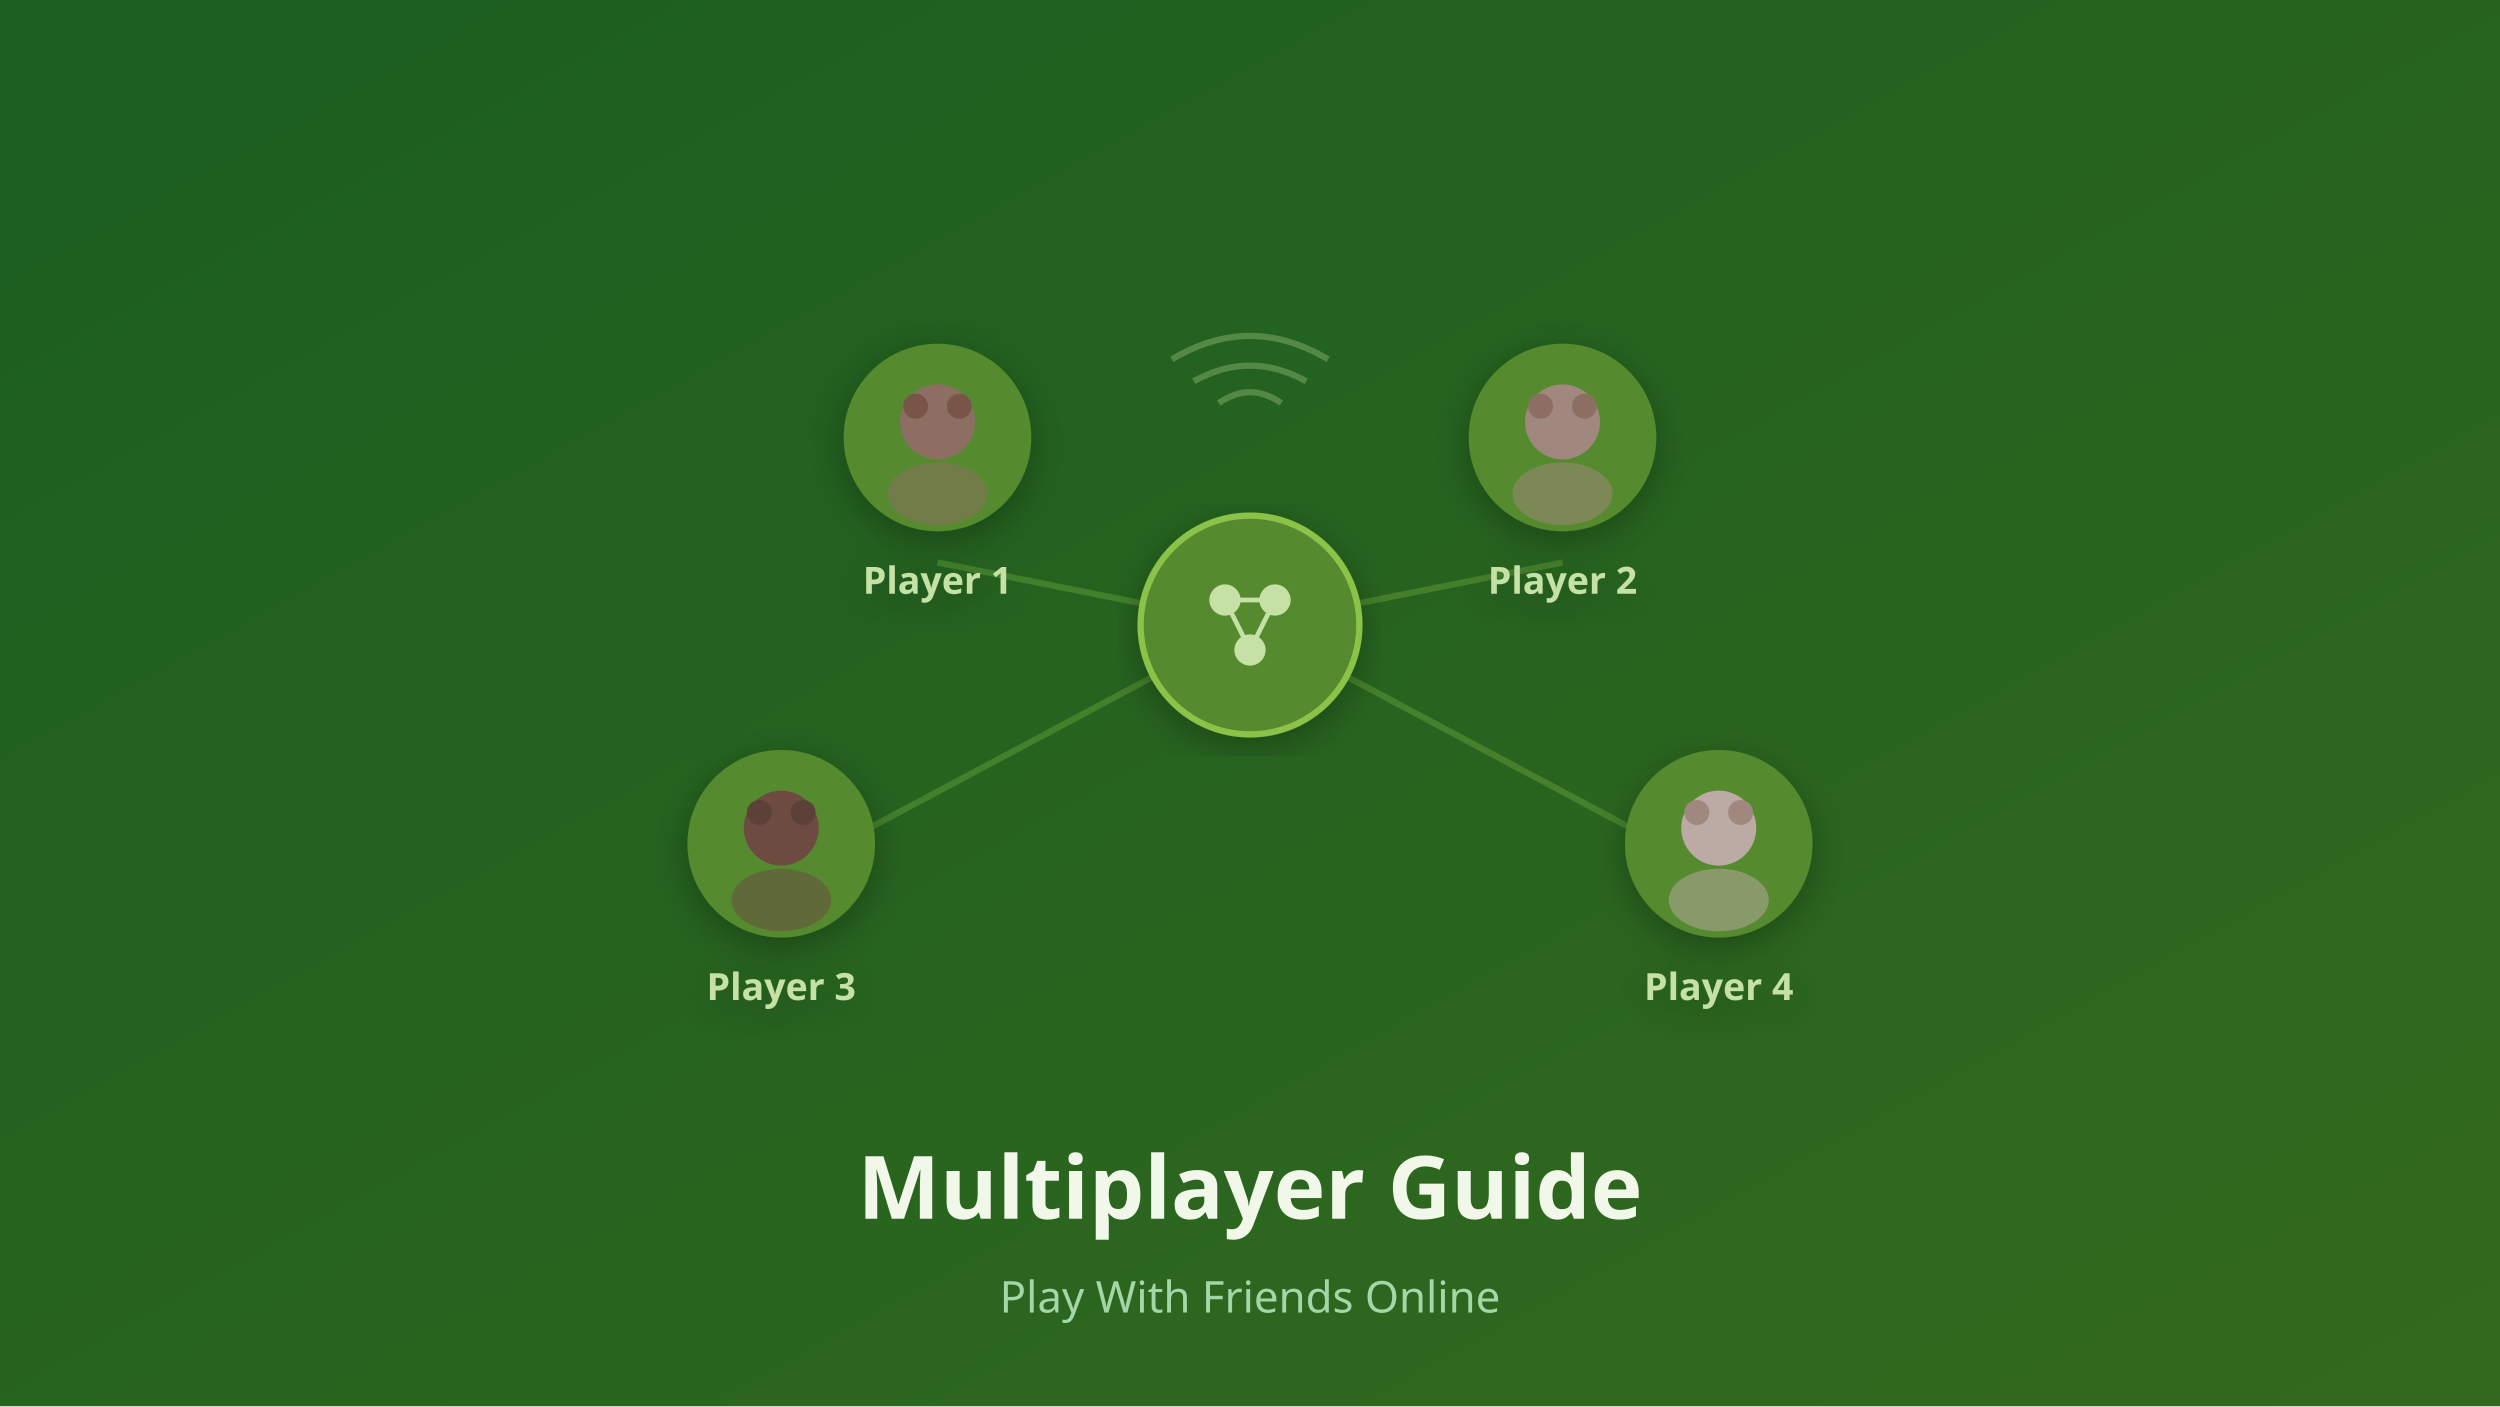
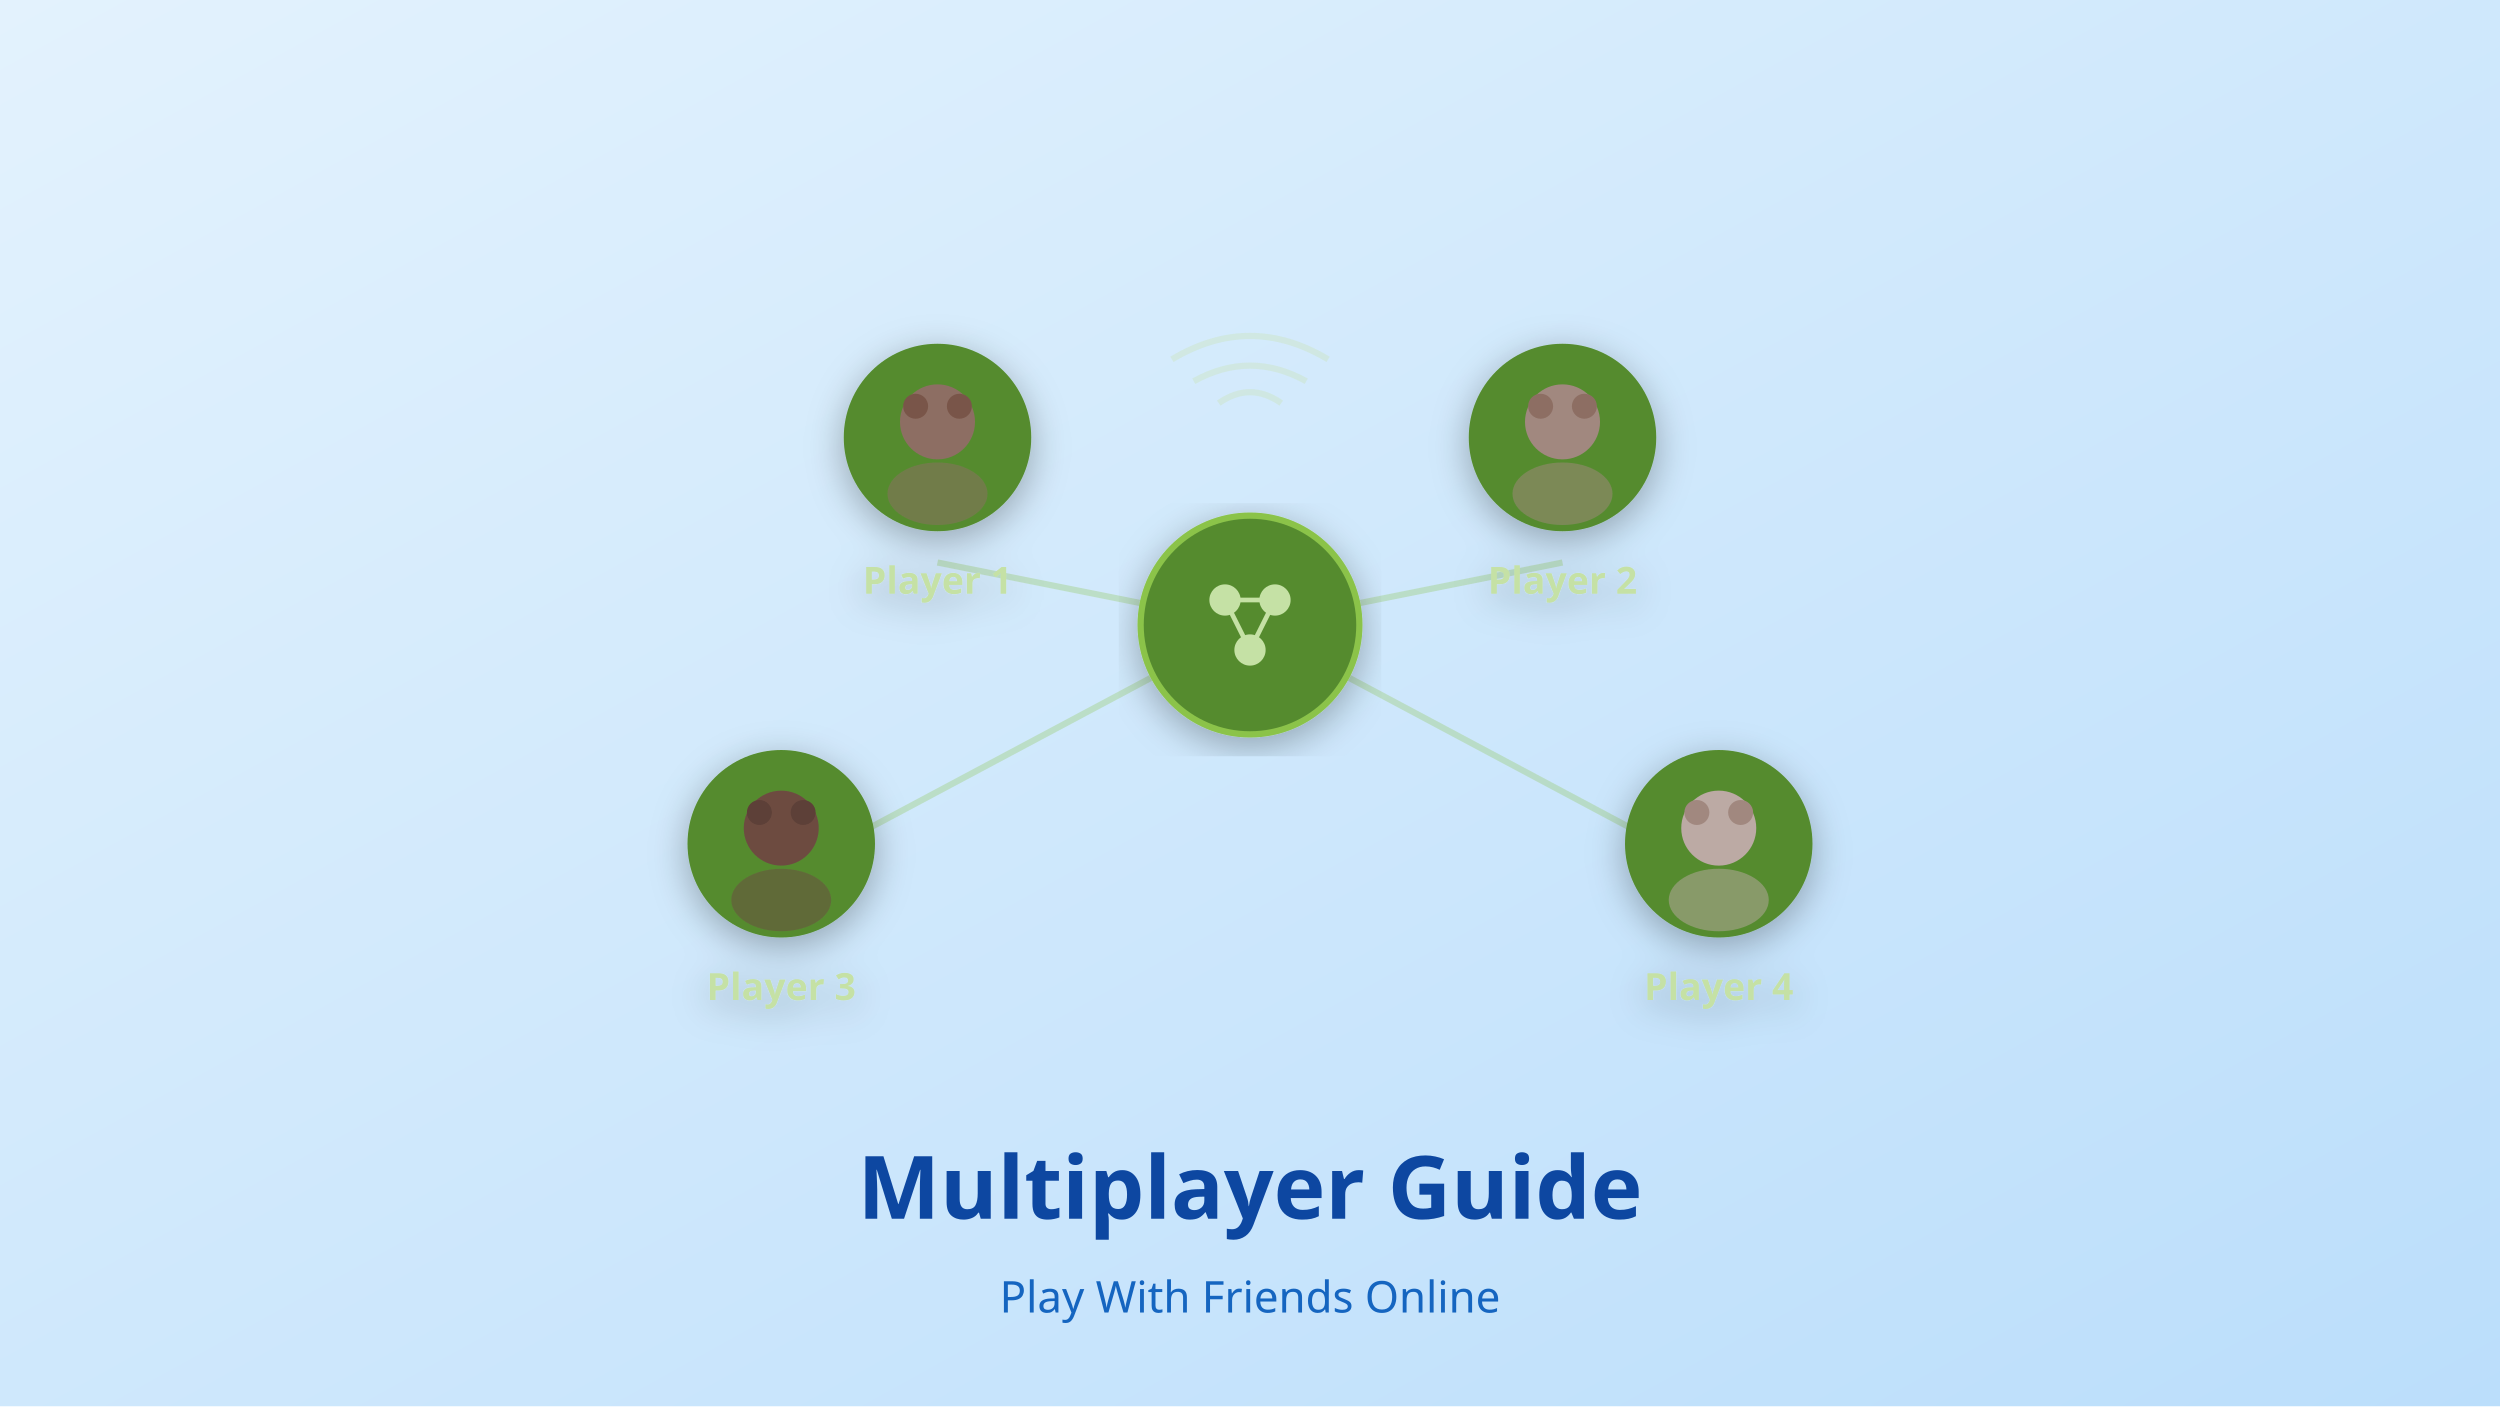
<svg xmlns="http://www.w3.org/2000/svg" viewBox="0 0 800 450" width="800" height="450">
  <defs>
    <linearGradient id="bg" x1="0" y1="0" x2="1" y2="1">
-       <stop offset="0%" stop-color="#1B5E20" />
-       <stop offset="100%" stop-color="#33691E" />
+       <stop offset="0%" stop-color="#E3F2FD" />
+       <stop offset="100%" stop-color="#BBDEFB" />
    </linearGradient>
    <filter id="s">
      <feDropShadow dx="0" dy="3" stdDeviation="6" flood-color="#000" flood-opacity="0.3" />
    </filter>
  </defs>
  <rect width="800" height="450" fill="url(#bg)" />
  <g stroke="#8BC34A" stroke-width="2" opacity="0.3">
    <line x1="300" y1="180" x2="400" y2="200" />
    <line x1="500" y1="180" x2="400" y2="200" />
    <line x1="250" y1="280" x2="400" y2="200" />
    <line x1="550" y1="280" x2="400" y2="200" />
  </g>
  <circle cx="400" cy="200" r="35" fill="#558B2F" stroke="#8BC34A" stroke-width="2" filter="url(#s)" />
  <g transform="translate(400, 200)">
    <circle cx="-8" cy="-8" r="5" fill="#C5E1A5" />
    <circle cx="8" cy="-8" r="5" fill="#C5E1A5" />
    <circle cx="0" cy="8" r="5" fill="#C5E1A5" />
    <line x1="-8" y1="-8" x2="8" y2="-8" stroke="#C5E1A5" stroke-width="1.5" />
    <line x1="-8" y1="-8" x2="0" y2="8" stroke="#C5E1A5" stroke-width="1.5" />
    <line x1="8" y1="-8" x2="0" y2="8" stroke="#C5E1A5" stroke-width="1.5" />
  </g>
  <g filter="url(#s)">
    <g transform="translate(300, 140)">
      <circle cx="0" cy="0" r="30" fill="#558B2F" />
      <circle cx="0" cy="-5" r="12" fill="#8D6E63" />
      <circle cx="-7" cy="-10" r="4" fill="#795548" />
      <circle cx="7" cy="-10" r="4" fill="#795548" />
      <ellipse cx="0" cy="18" rx="16" ry="10" fill="#8D6E63" opacity="0.5" />
      <text x="0" y="50" text-anchor="middle" font-family="sans-serif" font-weight="600" font-size="12" fill="#C5E1A5">Player 1</text>
    </g>
    <g transform="translate(500, 140)">
      <circle cx="0" cy="0" r="30" fill="#558B2F" />
      <circle cx="0" cy="-5" r="12" fill="#A1887F" />
      <circle cx="-7" cy="-10" r="4" fill="#8D6E63" />
      <circle cx="7" cy="-10" r="4" fill="#8D6E63" />
      <ellipse cx="0" cy="18" rx="16" ry="10" fill="#A1887F" opacity="0.5" />
      <text x="0" y="50" text-anchor="middle" font-family="sans-serif" font-weight="600" font-size="12" fill="#C5E1A5">Player 2</text>
    </g>
    <g transform="translate(250, 270)">
      <circle cx="0" cy="0" r="30" fill="#558B2F" />
      <circle cx="0" cy="-5" r="12" fill="#6D4C41" />
      <circle cx="-7" cy="-10" r="4" fill="#5D4037" />
      <circle cx="7" cy="-10" r="4" fill="#5D4037" />
      <ellipse cx="0" cy="18" rx="16" ry="10" fill="#6D4C41" opacity="0.5" />
      <text x="0" y="50" text-anchor="middle" font-family="sans-serif" font-weight="600" font-size="12" fill="#C5E1A5">Player 3</text>
    </g>
    <g transform="translate(550, 270)">
      <circle cx="0" cy="0" r="30" fill="#558B2F" />
      <circle cx="0" cy="-5" r="12" fill="#BCAAA4" />
      <circle cx="-7" cy="-10" r="4" fill="#A1887F" />
      <circle cx="7" cy="-10" r="4" fill="#A1887F" />
      <ellipse cx="0" cy="18" rx="16" ry="10" fill="#BCAAA4" opacity="0.5" />
      <text x="0" y="50" text-anchor="middle" font-family="sans-serif" font-weight="600" font-size="12" fill="#C5E1A5">Player 4</text>
    </g>
  </g>
  <g transform="translate(400, 120)" opacity="0.3">
    <path d="M-25,-5 Q0,-20 25,-5" fill="none" stroke="#C5E1A5" stroke-width="2" />
    <path d="M-18,2 Q0,-8 18,2" fill="none" stroke="#C5E1A5" stroke-width="2" />
    <path d="M-10,9 Q0,2 10,9" fill="none" stroke="#C5E1A5" stroke-width="2" />
  </g>
-   <text x="400" y="390" text-anchor="middle" font-family="sans-serif" font-weight="800" font-size="28" fill="#F1F8E9">Multiplayer Guide</text>
-   <text x="400" y="420" text-anchor="middle" font-family="sans-serif" font-weight="400" font-size="14" fill="#A5D6A7">Play With Friends Online</text>
+   <text x="400" y="390" text-anchor="middle" font-family="sans-serif" font-weight="800" font-size="28" fill="#0D47A1">Multiplayer Guide</text>
+   <text x="400" y="420" text-anchor="middle" font-family="sans-serif" font-weight="400" font-size="14" fill="#1565C0">Play With Friends Online</text>
</svg>
